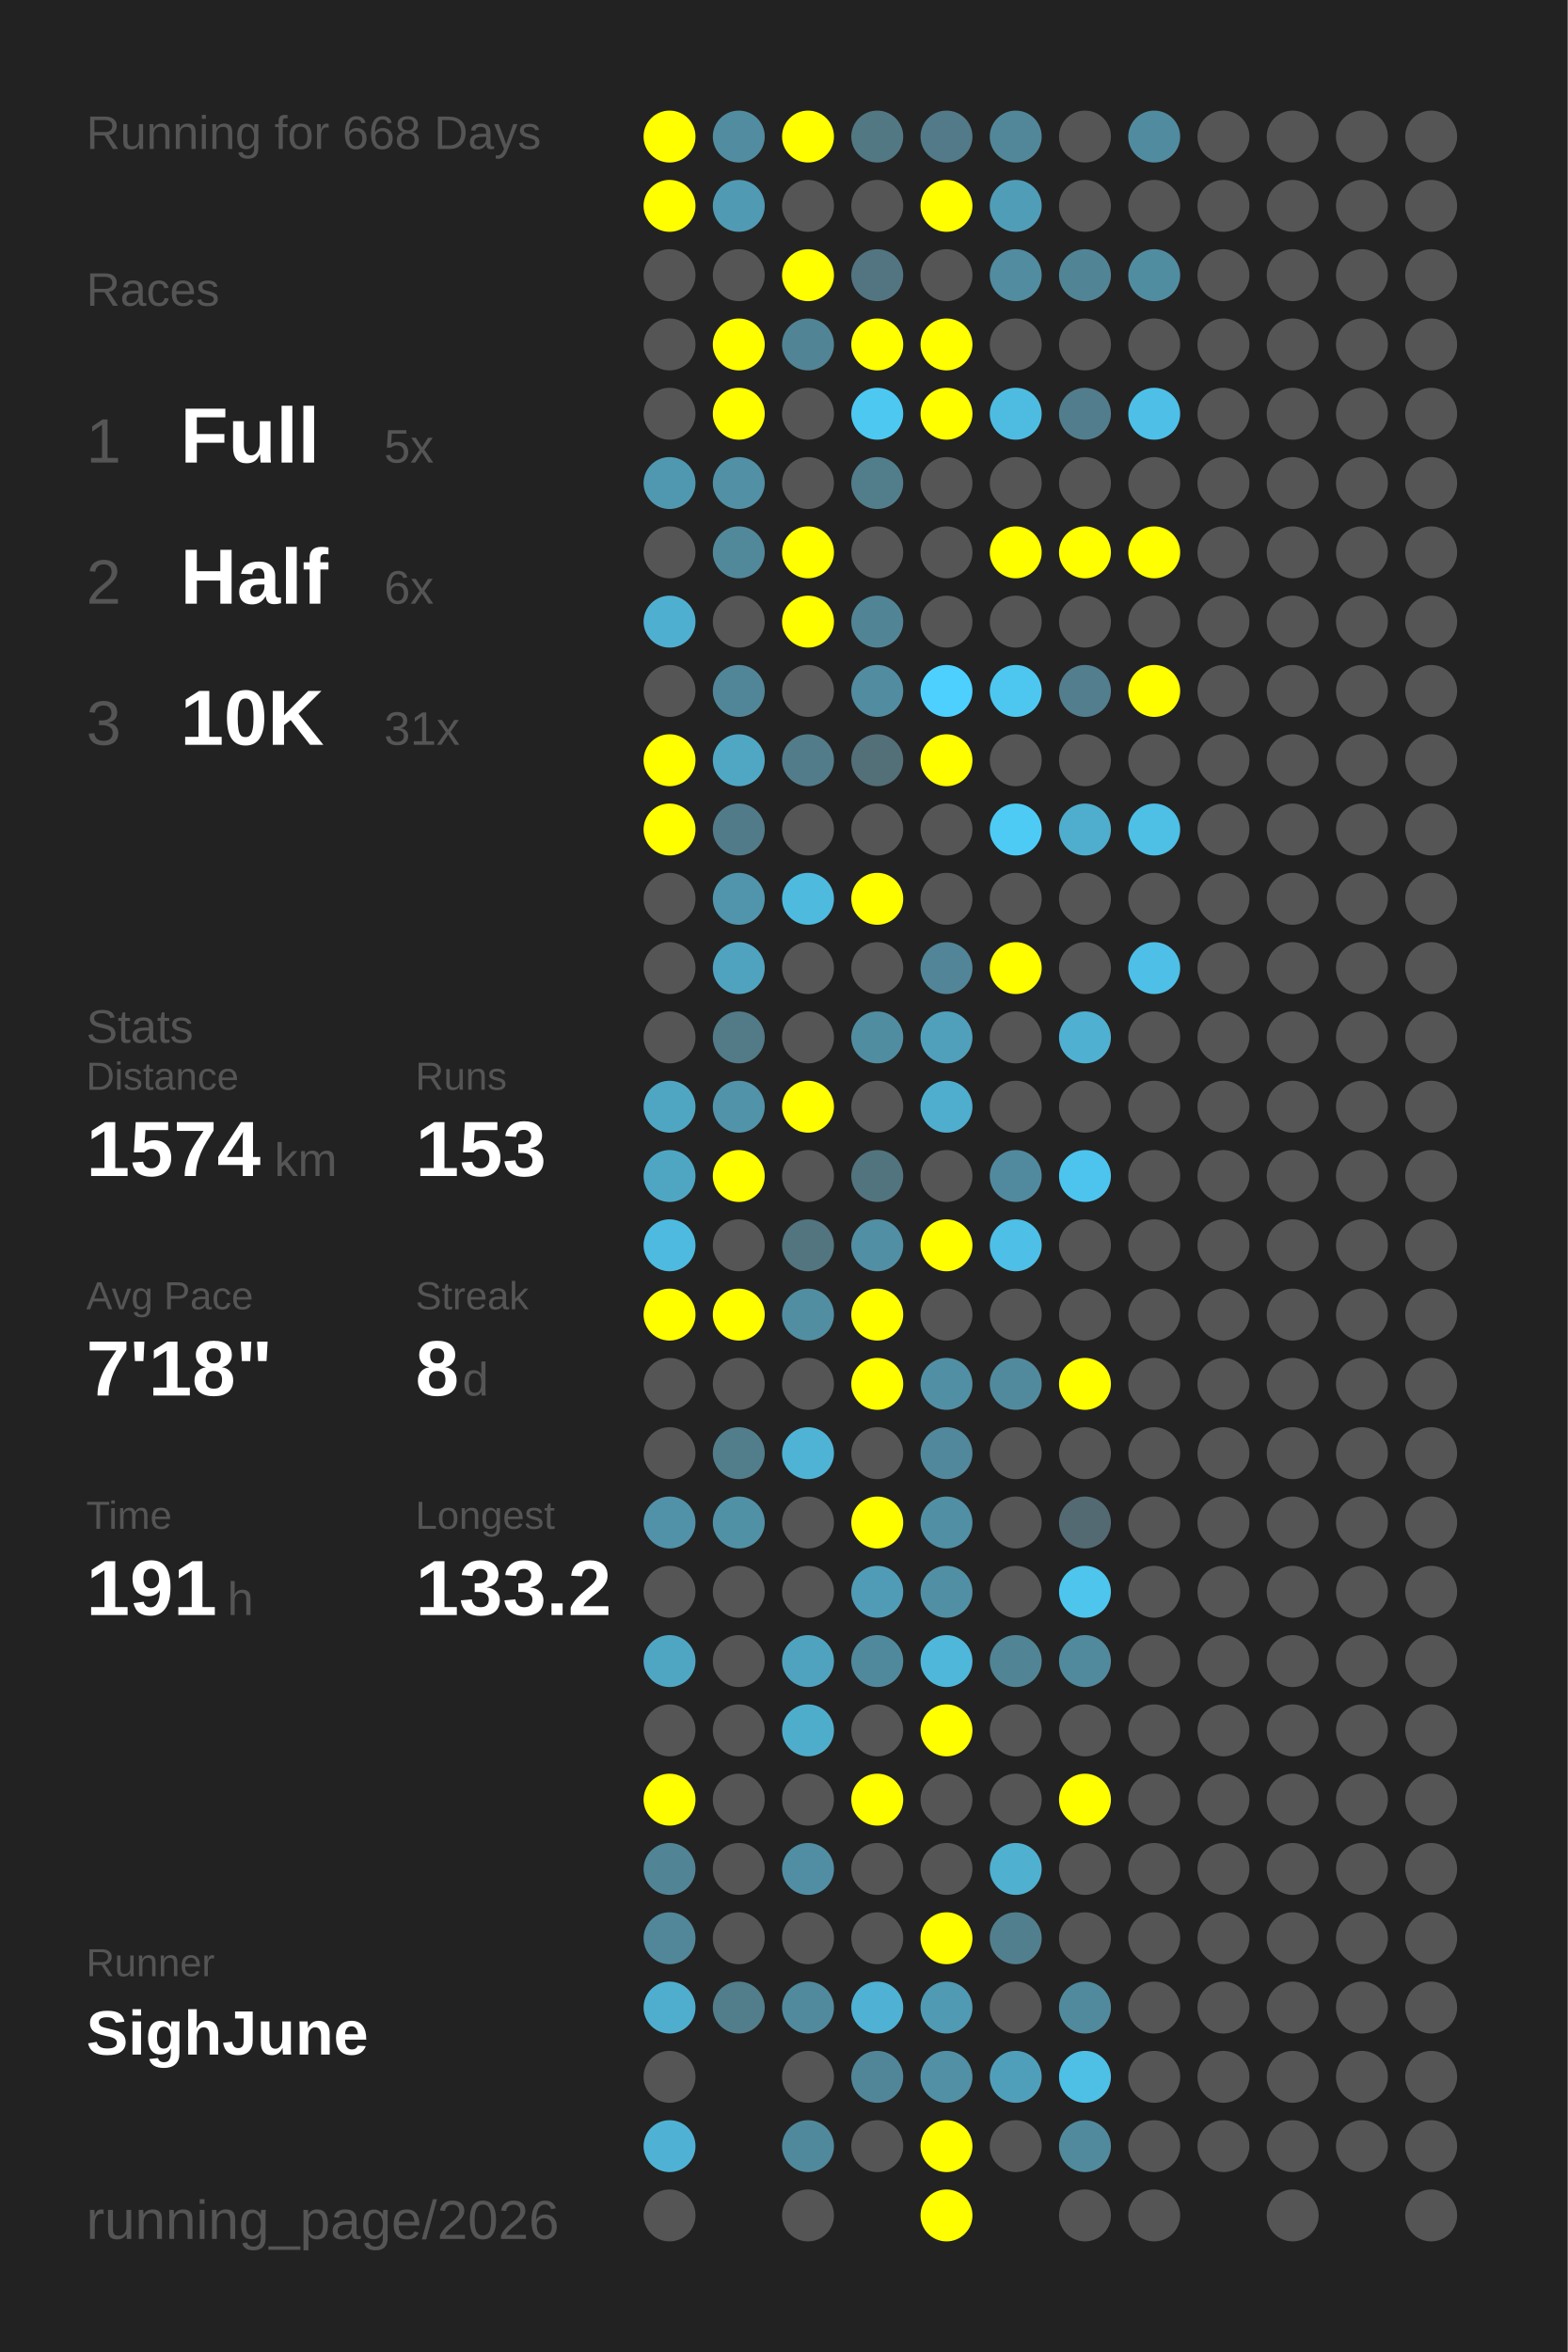
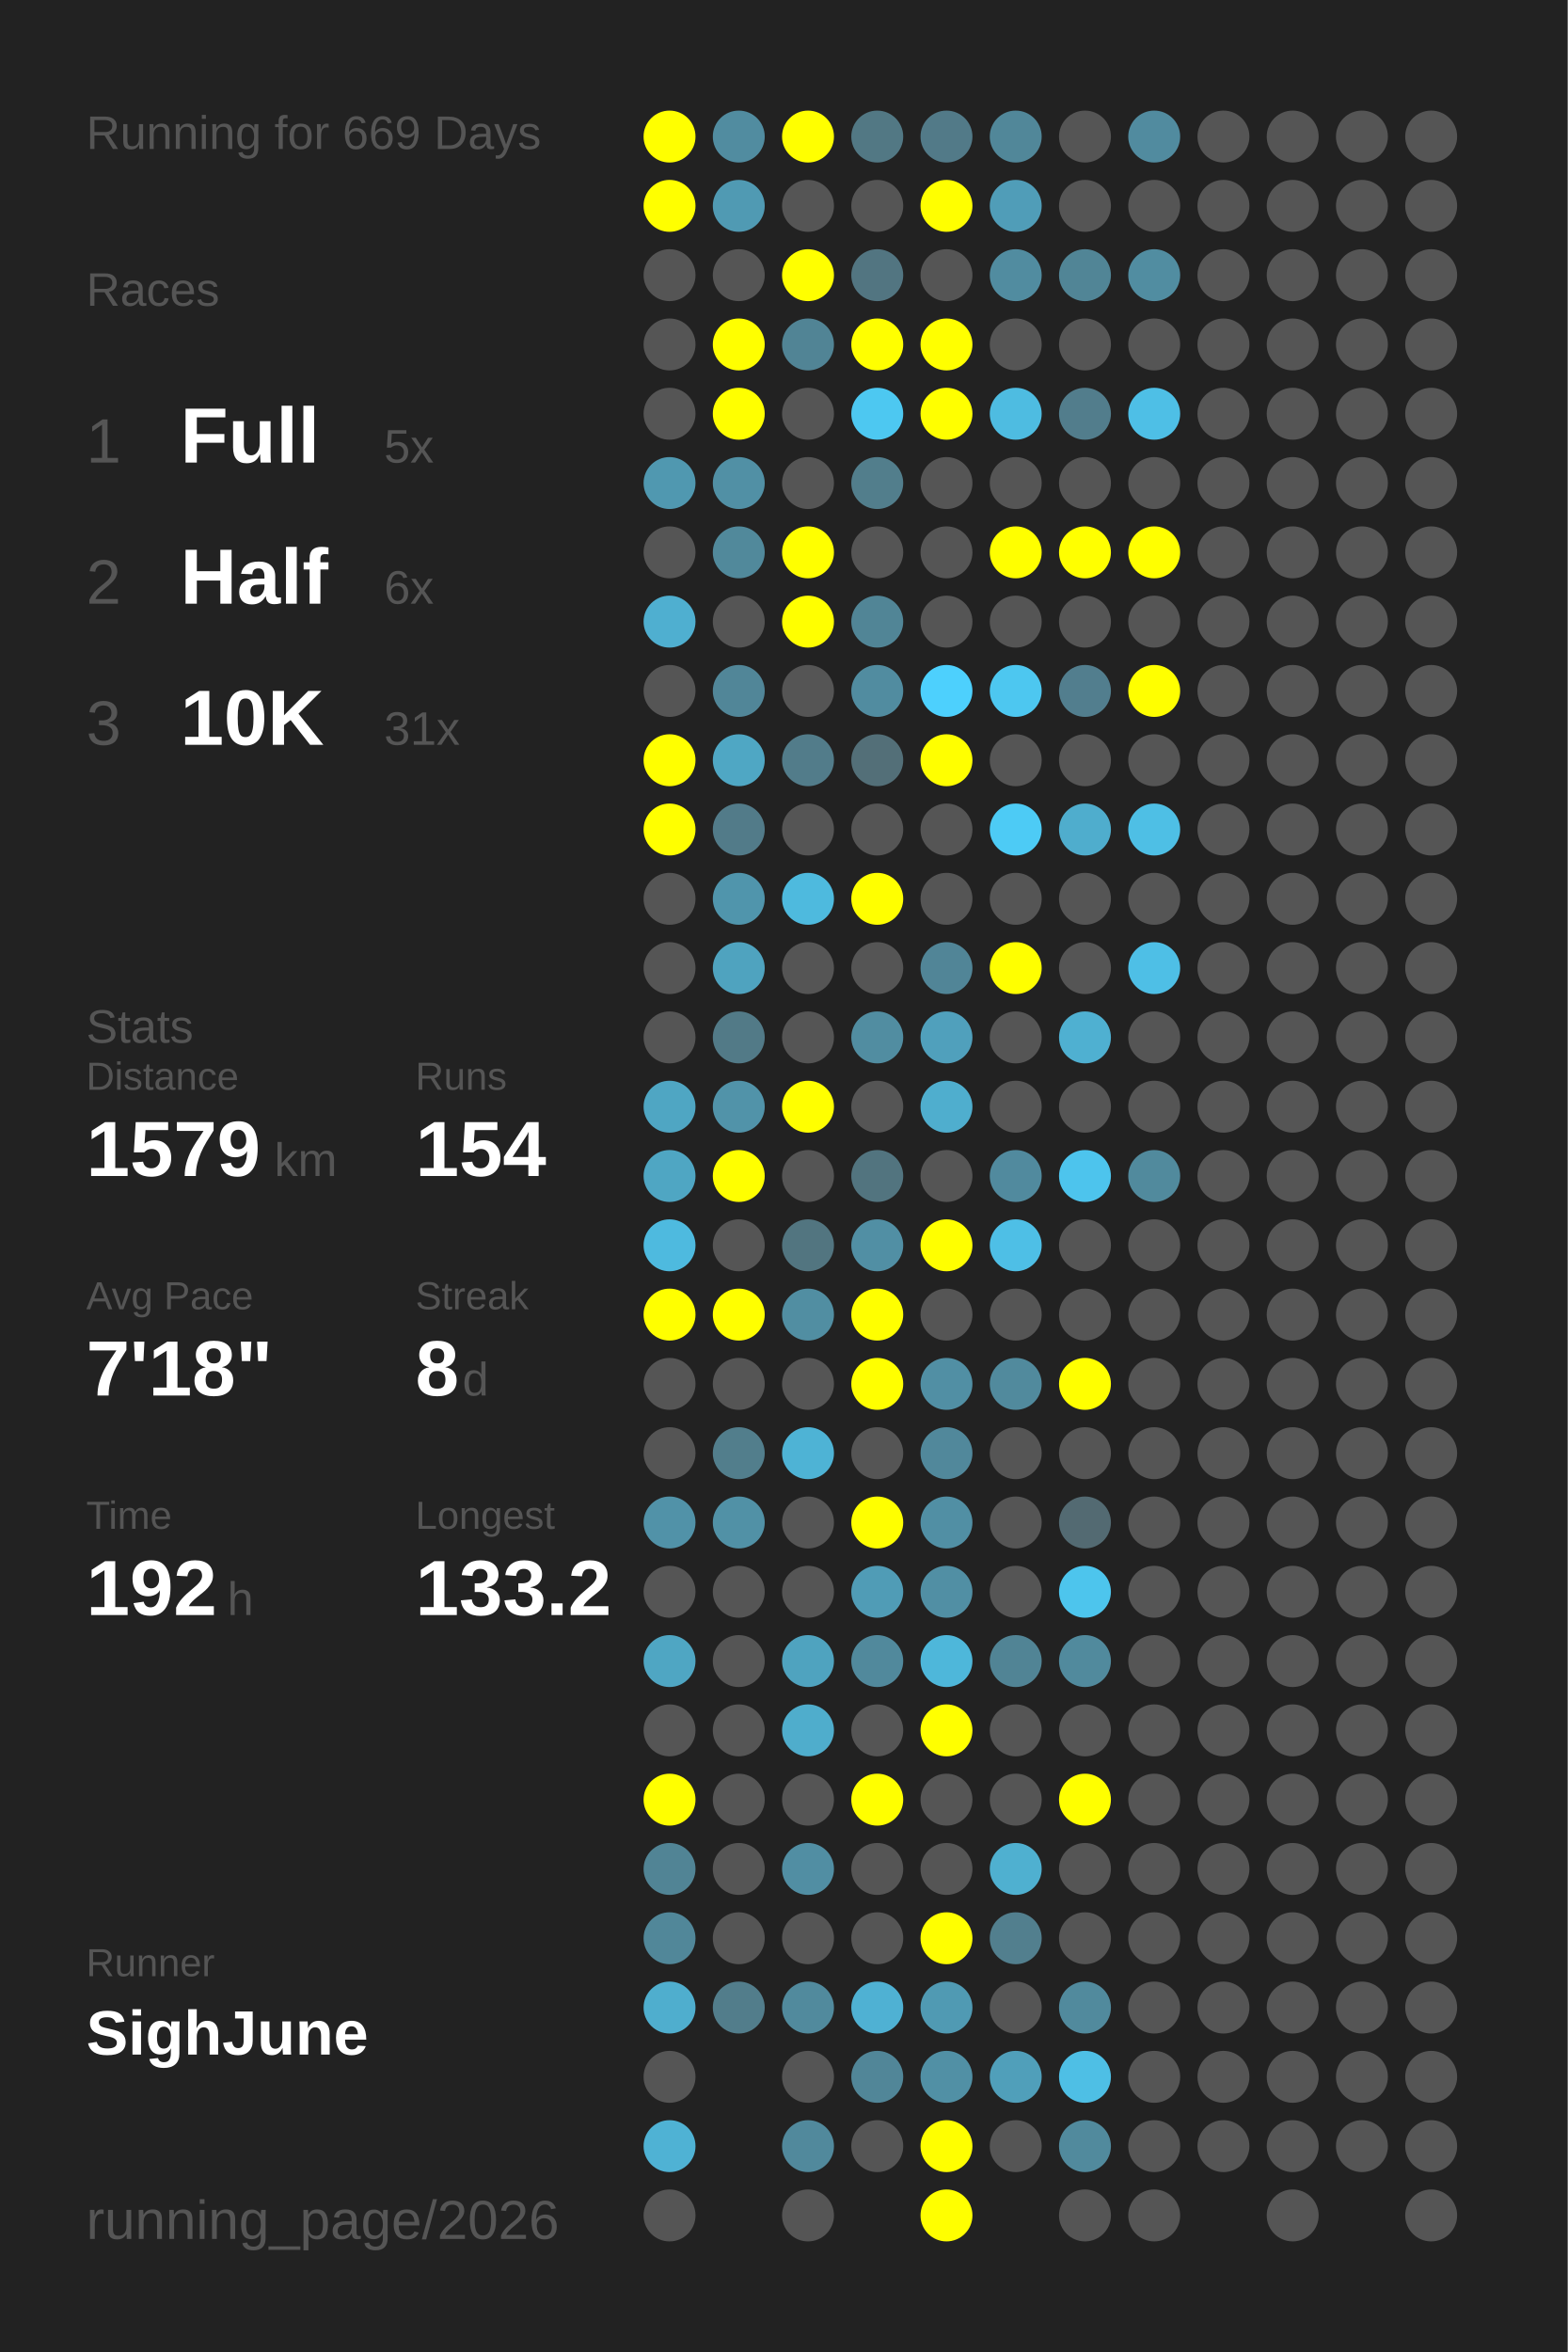
<svg xmlns="http://www.w3.org/2000/svg" baseProfile="full" height="300mm" version="1.1" viewBox="0,0,200,300" width="200mm">
  <defs />
  <rect fill="#222222" height="300" width="200" x="0" y="0" />
-   <text fill="#555555" style="font-size:6px; font-family:Arial;" x="11" y="19">Running for 668 Days</text>
+   <text fill="#555555" style="font-size:6px; font-family:Arial;" x="11" y="19">Running for 669 Days</text>
  <text fill="#555555" style="font-size:6px; font-family:Arial;" x="11" y="39">Races</text>
  <text fill="#555555" style="font-size:8px; font-family:Arial;" x="11" y="59">1</text>
  <text fill="#FFFFFF" style="font-size:10px; font-family:Arial; font-weight:bold;" x="23" y="59">Full</text>
  <text fill="#555555" style="font-size:6px; font-family:Arial;" x="49" y="59">5x</text>
  <text fill="#555555" style="font-size:8px; font-family:Arial;" x="11" y="77">2</text>
  <text fill="#FFFFFF" style="font-size:10px; font-family:Arial; font-weight:bold;" x="23" y="77">Half</text>
  <text fill="#555555" style="font-size:6px; font-family:Arial;" x="49" y="77">6x</text>
  <text fill="#555555" style="font-size:8px; font-family:Arial;" x="11" y="95">3</text>
  <text fill="#FFFFFF" style="font-size:10px; font-family:Arial; font-weight:bold;" x="23" y="95">10K</text>
  <text fill="#555555" style="font-size:6px; font-family:Arial;" x="49" y="95">31x</text>
  <text fill="#555555" style="font-size:6px; font-family:Arial;" x="11" y="133">Stats</text>
  <text fill="#555555" style="font-size:5px; font-family:Arial;" x="11" y="139">Distance</text>
-   <text fill="#FFFFFF" style="font-size:10px; font-family:Arial; font-weight:bold;" x="11" y="150">1574</text>
+   <text fill="#FFFFFF" style="font-size:10px; font-family:Arial; font-weight:bold;" x="11" y="150">1579</text>
  <text fill="#555555" style="font-size:6px; font-family:Arial;" x="35" y="150">km</text>
  <text fill="#555555" style="font-size:5px; font-family:Arial;" x="53" y="139">Runs</text>
-   <text fill="#FFFFFF" style="font-size:10px; font-family:Arial; font-weight:bold;" x="53" y="150">153</text>
+   <text fill="#FFFFFF" style="font-size:10px; font-family:Arial; font-weight:bold;" x="53" y="150">154</text>
  <text fill="#555555" style="font-size:5px; font-family:Arial;" x="11" y="167">Avg Pace</text>
  <text fill="#FFFFFF" style="font-size:10px; font-family:Arial; font-weight:bold;" x="11" y="178">7'18"</text>
  <text fill="#555555" style="font-size:5px; font-family:Arial;" x="53" y="167">Streak</text>
  <text fill="#FFFFFF" style="font-size:10px; font-family:Arial; font-weight:bold;" x="53" y="178">8</text>
  <text fill="#555555" style="font-size:6px; font-family:Arial;" x="59" y="178">d</text>
  <text fill="#555555" style="font-size:5px; font-family:Arial;" x="11" y="195">Time</text>
-   <text fill="#FFFFFF" style="font-size:10px; font-family:Arial; font-weight:bold;" x="11" y="206">191</text>
+   <text fill="#FFFFFF" style="font-size:10px; font-family:Arial; font-weight:bold;" x="11" y="206">192</text>
  <text fill="#555555" style="font-size:6px; font-family:Arial;" x="29" y="206">h</text>
  <text fill="#555555" style="font-size:5px; font-family:Arial;" x="53" y="195">Longest</text>
  <text fill="#FFFFFF" style="font-size:10px; font-family:Arial; font-weight:bold;" x="53" y="206">133.2</text>
  <text fill="#555555" style="font-size:5px; font-family:Arial;" x="11" y="252.065">Runner</text>
  <text fill="#FFFFFF" style="font-size:8px; font-family:Arial; font-weight:bold;" x="11" y="262.065">SighJune</text>
  <text fill="#555555" style="font-size:7px; font-family:Arial;" x="11" y="285.581">running_page/2026</text>
  <circle cx="85.417" cy="17.419" fill="#FFFF00" r="3.312" />
  <circle cx="85.417" cy="26.258" fill="#FFFF00" r="3.312" />
  <circle cx="85.417" cy="35.097" fill="#555555" r="3.312" />
  <circle cx="85.417" cy="43.935" fill="#555555" r="3.312" />
  <circle cx="85.417" cy="52.774" fill="#555555" r="3.312" />
  <circle cx="85.417" cy="61.613" fill="#5098b0" r="3.312" />
  <circle cx="85.417" cy="70.452" fill="#555555" r="3.312" />
  <circle cx="85.417" cy="79.29" fill="#4fafd0" r="3.312" />
  <circle cx="85.417" cy="88.129" fill="#555555" r="3.312" />
  <circle cx="85.417" cy="96.968" fill="#FFFF00" r="3.312" />
  <circle cx="85.417" cy="105.806" fill="#FFFF00" r="3.312" />
  <circle cx="85.417" cy="114.645" fill="#555555" r="3.312" />
  <circle cx="85.417" cy="123.484" fill="#555555" r="3.312" />
  <circle cx="85.417" cy="132.323" fill="#555555" r="3.312" />
  <circle cx="85.417" cy="141.161" fill="#4fa6c3" r="3.312" />
  <circle cx="85.417" cy="150" fill="#4fa6c3" r="3.312" />
  <circle cx="85.417" cy="158.839" fill="#4ebadf" r="3.312" />
  <circle cx="85.417" cy="167.677" fill="#FFFF00" r="3.312" />
  <circle cx="85.417" cy="176.516" fill="#555555" r="3.312" />
  <circle cx="85.417" cy="185.355" fill="#555555" r="3.312" />
  <circle cx="85.417" cy="194.194" fill="#5192a8" r="3.312" />
  <circle cx="85.417" cy="203.032" fill="#555555" r="3.312" />
  <circle cx="85.417" cy="211.871" fill="#4fa6c3" r="3.312" />
  <circle cx="85.417" cy="220.71" fill="#555555" r="3.312" />
  <circle cx="85.417" cy="229.548" fill="#FFFF00" r="3.312" />
  <circle cx="85.417" cy="238.387" fill="#518495" r="3.312" />
  <circle cx="85.417" cy="247.226" fill="#518799" r="3.312" />
  <circle cx="85.417" cy="256.065" fill="#4faece" r="3.312" />
  <circle cx="85.417" cy="264.903" fill="#555555" r="3.312" />
  <circle cx="85.417" cy="273.742" fill="#4fb2d4" r="3.312" />
  <circle cx="85.417" cy="282.581" fill="#555555" r="3.312" />
  <circle cx="94.25" cy="17.419" fill="#518ca0" r="3.312" />
  <circle cx="94.25" cy="26.258" fill="#509ab3" r="3.312" />
  <circle cx="94.25" cy="35.097" fill="#555555" r="3.312" />
  <circle cx="94.25" cy="43.935" fill="#FFFF00" r="3.312" />
  <circle cx="94.25" cy="52.774" fill="#FFFF00" r="3.312" />
  <circle cx="94.25" cy="61.613" fill="#5190a5" r="3.312" />
  <circle cx="94.25" cy="70.452" fill="#51899b" r="3.312" />
  <circle cx="94.25" cy="79.29" fill="#555555" r="3.312" />
  <circle cx="94.25" cy="88.129" fill="#518698" r="3.312" />
  <circle cx="94.25" cy="96.968" fill="#4fa7c4" r="3.312" />
  <circle cx="94.25" cy="105.806" fill="#527b89" r="3.312" />
  <circle cx="94.25" cy="114.645" fill="#5095ac" r="3.312" />
  <circle cx="94.25" cy="123.484" fill="#4fa3bf" r="3.312" />
  <circle cx="94.25" cy="132.323" fill="#527a87" r="3.312" />
  <circle cx="94.25" cy="141.161" fill="#5193a9" r="3.312" />
  <circle cx="94.25" cy="150" fill="#FFFF00" r="3.312" />
  <circle cx="94.25" cy="158.839" fill="#555555" r="3.312" />
  <circle cx="94.25" cy="167.677" fill="#FFFF00" r="3.312" />
  <circle cx="94.25" cy="176.516" fill="#555555" r="3.312" />
  <circle cx="94.25" cy="185.355" fill="#527e8c" r="3.312" />
  <circle cx="94.25" cy="194.194" fill="#5191a6" r="3.312" />
  <circle cx="94.25" cy="203.032" fill="#555555" r="3.312" />
  <circle cx="94.25" cy="211.871" fill="#555555" r="3.312" />
  <circle cx="94.25" cy="220.71" fill="#555555" r="3.312" />
  <circle cx="94.25" cy="229.548" fill="#555555" r="3.312" />
  <circle cx="94.25" cy="238.387" fill="#555555" r="3.312" />
  <circle cx="94.25" cy="247.226" fill="#555555" r="3.312" />
  <circle cx="94.25" cy="256.065" fill="#527d8b" r="3.312" />
  <circle cx="103.083" cy="17.419" fill="#FFFF00" r="3.312" />
  <circle cx="103.083" cy="26.258" fill="#555555" r="3.312" />
  <circle cx="103.083" cy="35.097" fill="#FFFF00" r="3.312" />
  <circle cx="103.083" cy="43.935" fill="#518495" r="3.312" />
  <circle cx="103.083" cy="52.774" fill="#555555" r="3.312" />
  <circle cx="103.083" cy="61.613" fill="#555555" r="3.312" />
  <circle cx="103.083" cy="70.452" fill="#FFFF00" r="3.312" />
  <circle cx="103.083" cy="79.29" fill="#FFFF00" r="3.312" />
  <circle cx="103.083" cy="88.129" fill="#555555" r="3.312" />
  <circle cx="103.083" cy="96.968" fill="#527c8a" r="3.312" />
  <circle cx="103.083" cy="105.806" fill="#555555" r="3.312" />
  <circle cx="103.083" cy="114.645" fill="#4ebade" r="3.312" />
  <circle cx="103.083" cy="123.484" fill="#555555" r="3.312" />
  <circle cx="103.083" cy="132.323" fill="#555555" r="3.312" />
  <circle cx="103.083" cy="141.161" fill="#FFFF00" r="3.312" />
  <circle cx="103.083" cy="150" fill="#555555" r="3.312" />
  <circle cx="103.083" cy="158.839" fill="#527580" r="3.312" />
  <circle cx="103.083" cy="167.677" fill="#518ea2" r="3.312" />
  <circle cx="103.083" cy="176.516" fill="#555555" r="3.312" />
  <circle cx="103.083" cy="185.355" fill="#4eb3d5" r="3.312" />
  <circle cx="103.083" cy="194.194" fill="#555555" r="3.312" />
  <circle cx="103.083" cy="203.032" fill="#555555" r="3.312" />
  <circle cx="103.083" cy="211.871" fill="#4fa3bf" r="3.312" />
  <circle cx="103.083" cy="220.71" fill="#4fadcc" r="3.312" />
  <circle cx="103.083" cy="229.548" fill="#555555" r="3.312" />
  <circle cx="103.083" cy="238.387" fill="#518ea3" r="3.312" />
  <circle cx="103.083" cy="247.226" fill="#555555" r="3.312" />
  <circle cx="103.083" cy="256.065" fill="#518a9d" r="3.312" />
  <circle cx="103.083" cy="264.903" fill="#555555" r="3.312" />
  <circle cx="103.083" cy="273.742" fill="#51899c" r="3.312" />
  <circle cx="103.083" cy="282.581" fill="#555555" r="3.312" />
  <circle cx="111.917" cy="17.419" fill="#527884" r="3.312" />
  <circle cx="111.917" cy="26.258" fill="#555555" r="3.312" />
  <circle cx="111.917" cy="35.097" fill="#527581" r="3.312" />
  <circle cx="111.917" cy="43.935" fill="#FFFF00" r="3.312" />
  <circle cx="111.917" cy="52.774" fill="#4dc8f1" r="3.312" />
  <circle cx="111.917" cy="61.613" fill="#527e8c" r="3.312" />
  <circle cx="111.917" cy="70.452" fill="#555555" r="3.312" />
  <circle cx="111.917" cy="79.29" fill="#518596" r="3.312" />
  <circle cx="111.917" cy="88.129" fill="#518ca0" r="3.312" />
  <circle cx="111.917" cy="96.968" fill="#536f78" r="3.312" />
  <circle cx="111.917" cy="105.806" fill="#555555" r="3.312" />
  <circle cx="111.917" cy="114.645" fill="#FFFF00" r="3.312" />
  <circle cx="111.917" cy="123.484" fill="#555555" r="3.312" />
  <circle cx="111.917" cy="132.323" fill="#518da1" r="3.312" />
  <circle cx="111.917" cy="141.161" fill="#555555" r="3.312" />
  <circle cx="111.917" cy="150" fill="#52747f" r="3.312" />
  <circle cx="111.917" cy="158.839" fill="#518fa4" r="3.312" />
  <circle cx="111.917" cy="167.677" fill="#FFFF00" r="3.312" />
  <circle cx="111.917" cy="176.516" fill="#FFFF00" r="3.312" />
  <circle cx="111.917" cy="185.355" fill="#555555" r="3.312" />
  <circle cx="111.917" cy="194.194" fill="#FFFF00" r="3.312" />
  <circle cx="111.917" cy="203.032" fill="#509cb6" r="3.312" />
  <circle cx="111.917" cy="211.871" fill="#51899c" r="3.312" />
  <circle cx="111.917" cy="220.71" fill="#555555" r="3.312" />
  <circle cx="111.917" cy="229.548" fill="#FFFF00" r="3.312" />
  <circle cx="111.917" cy="238.387" fill="#555555" r="3.312" />
  <circle cx="111.917" cy="247.226" fill="#555555" r="3.312" />
  <circle cx="111.917" cy="256.065" fill="#4fb1d3" r="3.312" />
  <circle cx="111.917" cy="264.903" fill="#518698" r="3.312" />
  <circle cx="111.917" cy="273.742" fill="#555555" r="3.312" />
  <circle cx="120.75" cy="17.419" fill="#527a88" r="3.312" />
  <circle cx="120.75" cy="26.258" fill="#FFFF00" r="3.312" />
  <circle cx="120.75" cy="35.097" fill="#555555" r="3.312" />
  <circle cx="120.75" cy="43.935" fill="#FFFF00" r="3.312" />
  <circle cx="120.75" cy="52.774" fill="#FFFF00" r="3.312" />
  <circle cx="120.75" cy="61.613" fill="#555555" r="3.312" />
  <circle cx="120.75" cy="70.452" fill="#555555" r="3.312" />
  <circle cx="120.75" cy="79.29" fill="#555555" r="3.312" />
  <circle cx="120.75" cy="88.129" fill="#4dd0fd" r="3.312" />
  <circle cx="120.75" cy="96.968" fill="#FFFF00" r="3.312" />
  <circle cx="120.75" cy="105.806" fill="#555555" r="3.312" />
  <circle cx="120.75" cy="114.645" fill="#555555" r="3.312" />
  <circle cx="120.75" cy="123.484" fill="#518597" r="3.312" />
  <circle cx="120.75" cy="132.323" fill="#50a0bc" r="3.312" />
  <circle cx="120.75" cy="141.161" fill="#4faece" r="3.312" />
  <circle cx="120.75" cy="150" fill="#555555" r="3.312" />
  <circle cx="120.75" cy="158.839" fill="#FFFF00" r="3.312" />
  <circle cx="120.75" cy="167.677" fill="#555555" r="3.312" />
  <circle cx="120.75" cy="176.516" fill="#518fa4" r="3.312" />
  <circle cx="120.75" cy="185.355" fill="#51889b" r="3.312" />
  <circle cx="120.75" cy="194.194" fill="#518fa4" r="3.312" />
  <circle cx="120.75" cy="203.032" fill="#518fa4" r="3.312" />
  <circle cx="120.75" cy="211.871" fill="#4eb7da" r="3.312" />
  <circle cx="120.75" cy="220.71" fill="#FFFF00" r="3.312" />
  <circle cx="120.75" cy="229.548" fill="#555555" r="3.312" />
  <circle cx="120.75" cy="238.387" fill="#555555" r="3.312" />
  <circle cx="120.75" cy="247.226" fill="#FFFF00" r="3.312" />
  <circle cx="120.75" cy="256.065" fill="#509ab3" r="3.312" />
  <circle cx="120.75" cy="264.903" fill="#5190a5" r="3.312" />
  <circle cx="120.75" cy="273.742" fill="#FFFF00" r="3.312" />
  <circle cx="120.75" cy="282.581" fill="#FFFF00" r="3.312" />
  <circle cx="129.583" cy="17.419" fill="#518799" r="3.312" />
  <circle cx="129.583" cy="26.258" fill="#509db8" r="3.312" />
  <circle cx="129.583" cy="35.097" fill="#518ca0" r="3.312" />
  <circle cx="129.583" cy="43.935" fill="#555555" r="3.312" />
  <circle cx="129.583" cy="52.774" fill="#4ebce1" r="3.312" />
  <circle cx="129.583" cy="61.613" fill="#555555" r="3.312" />
  <circle cx="129.583" cy="70.452" fill="#FFFF00" r="3.312" />
  <circle cx="129.583" cy="79.29" fill="#555555" r="3.312" />
  <circle cx="129.583" cy="88.129" fill="#4dc7f0" r="3.312" />
  <circle cx="129.583" cy="96.968" fill="#555555" r="3.312" />
  <circle cx="129.583" cy="105.806" fill="#4dcbf5" r="3.312" />
  <circle cx="129.583" cy="114.645" fill="#555555" r="3.312" />
  <circle cx="129.583" cy="123.484" fill="#FFFF00" r="3.312" />
  <circle cx="129.583" cy="132.323" fill="#555555" r="3.312" />
  <circle cx="129.583" cy="141.161" fill="#555555" r="3.312" />
  <circle cx="129.583" cy="150" fill="#518a9e" r="3.312" />
  <circle cx="129.583" cy="158.839" fill="#4ebfe6" r="3.312" />
  <circle cx="129.583" cy="167.677" fill="#555555" r="3.312" />
  <circle cx="129.583" cy="176.516" fill="#518a9d" r="3.312" />
  <circle cx="129.583" cy="185.355" fill="#555555" r="3.312" />
  <circle cx="129.583" cy="194.194" fill="#555555" r="3.312" />
  <circle cx="129.583" cy="203.032" fill="#555555" r="3.312" />
  <circle cx="129.583" cy="211.871" fill="#518495" r="3.312" />
  <circle cx="129.583" cy="220.71" fill="#555555" r="3.312" />
  <circle cx="129.583" cy="229.548" fill="#555555" r="3.312" />
  <circle cx="129.583" cy="238.387" fill="#4fb0d0" r="3.312" />
  <circle cx="129.583" cy="247.226" fill="#527f8e" r="3.312" />
  <circle cx="129.583" cy="256.065" fill="#555555" r="3.312" />
  <circle cx="129.583" cy="264.903" fill="#509fba" r="3.312" />
  <circle cx="129.583" cy="273.742" fill="#555555" r="3.312" />
  <circle cx="138.417" cy="17.419" fill="#555555" r="3.312" />
  <circle cx="138.417" cy="26.258" fill="#555555" r="3.312" />
  <circle cx="138.417" cy="35.097" fill="#518596" r="3.312" />
  <circle cx="138.417" cy="43.935" fill="#555555" r="3.312" />
  <circle cx="138.417" cy="52.774" fill="#527d8c" r="3.312" />
  <circle cx="138.417" cy="61.613" fill="#555555" r="3.312" />
  <circle cx="138.417" cy="70.452" fill="#FFFF00" r="3.312" />
  <circle cx="138.417" cy="79.29" fill="#555555" r="3.312" />
  <circle cx="138.417" cy="88.129" fill="#527e8e" r="3.312" />
  <circle cx="138.417" cy="96.968" fill="#555555" r="3.312" />
  <circle cx="138.417" cy="105.806" fill="#4fadcd" r="3.312" />
  <circle cx="138.417" cy="114.645" fill="#555555" r="3.312" />
  <circle cx="138.417" cy="123.484" fill="#555555" r="3.312" />
  <circle cx="138.417" cy="132.323" fill="#4fb0d1" r="3.312" />
  <circle cx="138.417" cy="141.161" fill="#555555" r="3.312" />
  <circle cx="138.417" cy="150" fill="#4dc4ed" r="3.312" />
  <circle cx="138.417" cy="158.839" fill="#555555" r="3.312" />
  <circle cx="138.417" cy="167.677" fill="#555555" r="3.312" />
  <circle cx="138.417" cy="176.516" fill="#FFFF00" r="3.312" />
  <circle cx="138.417" cy="185.355" fill="#555555" r="3.312" />
  <circle cx="138.417" cy="194.194" fill="#536a72" r="3.312" />
  <circle cx="138.417" cy="203.032" fill="#4dc5ed" r="3.312" />
  <circle cx="138.417" cy="211.871" fill="#518a9d" r="3.312" />
  <circle cx="138.417" cy="220.71" fill="#555555" r="3.312" />
  <circle cx="138.417" cy="229.548" fill="#FFFF00" r="3.312" />
  <circle cx="138.417" cy="238.387" fill="#555555" r="3.312" />
  <circle cx="138.417" cy="247.226" fill="#555555" r="3.312" />
  <circle cx="138.417" cy="256.065" fill="#518a9d" r="3.312" />
  <circle cx="138.417" cy="264.903" fill="#4ebfe5" r="3.312" />
  <circle cx="138.417" cy="273.742" fill="#518a9d" r="3.312" />
  <circle cx="138.417" cy="282.581" fill="#555555" r="3.312" />
  <circle cx="147.25" cy="17.419" fill="#518b9f" r="3.312" />
  <circle cx="147.25" cy="26.258" fill="#555555" r="3.312" />
  <circle cx="147.25" cy="35.097" fill="#518da1" r="3.312" />
  <circle cx="147.25" cy="43.935" fill="#555555" r="3.312" />
  <circle cx="147.25" cy="52.774" fill="#4ebfe6" r="3.312" />
  <circle cx="147.25" cy="61.613" fill="#555555" r="3.312" />
  <circle cx="147.25" cy="70.452" fill="#FFFF00" r="3.312" />
  <circle cx="147.25" cy="79.29" fill="#555555" r="3.312" />
  <circle cx="147.25" cy="88.129" fill="#FFFF00" r="3.312" />
  <circle cx="147.25" cy="96.968" fill="#555555" r="3.312" />
  <circle cx="147.25" cy="105.806" fill="#4ebfe5" r="3.312" />
  <circle cx="147.25" cy="114.645" fill="#555555" r="3.312" />
  <circle cx="147.25" cy="123.484" fill="#4ebfe6" r="3.312" />
  <circle cx="147.25" cy="132.323" fill="#555555" r="3.312" />
  <circle cx="147.25" cy="141.161" fill="#555555" r="3.312" />
-   <circle cx="147.25" cy="150" fill="#555555" r="3.312" />
+   <circle cx="147.25" cy="150" fill="#518a9d" r="3.312" />
  <circle cx="147.25" cy="158.839" fill="#555555" r="3.312" />
  <circle cx="147.25" cy="167.677" fill="#555555" r="3.312" />
  <circle cx="147.25" cy="176.516" fill="#555555" r="3.312" />
  <circle cx="147.25" cy="185.355" fill="#555555" r="3.312" />
  <circle cx="147.25" cy="194.194" fill="#555555" r="3.312" />
  <circle cx="147.25" cy="203.032" fill="#555555" r="3.312" />
  <circle cx="147.25" cy="211.871" fill="#555555" r="3.312" />
  <circle cx="147.25" cy="220.71" fill="#555555" r="3.312" />
  <circle cx="147.25" cy="229.548" fill="#555555" r="3.312" />
  <circle cx="147.25" cy="238.387" fill="#555555" r="3.312" />
  <circle cx="147.25" cy="247.226" fill="#555555" r="3.312" />
  <circle cx="147.25" cy="256.065" fill="#555555" r="3.312" />
  <circle cx="147.25" cy="264.903" fill="#555555" r="3.312" />
  <circle cx="147.25" cy="273.742" fill="#555555" r="3.312" />
  <circle cx="147.25" cy="282.581" fill="#555555" r="3.312" />
  <circle cx="156.083" cy="17.419" fill="#555555" r="3.312" />
  <circle cx="156.083" cy="26.258" fill="#555555" r="3.312" />
  <circle cx="156.083" cy="35.097" fill="#555555" r="3.312" />
  <circle cx="156.083" cy="43.935" fill="#555555" r="3.312" />
  <circle cx="156.083" cy="52.774" fill="#555555" r="3.312" />
  <circle cx="156.083" cy="61.613" fill="#555555" r="3.312" />
  <circle cx="156.083" cy="70.452" fill="#555555" r="3.312" />
  <circle cx="156.083" cy="79.29" fill="#555555" r="3.312" />
  <circle cx="156.083" cy="88.129" fill="#555555" r="3.312" />
  <circle cx="156.083" cy="96.968" fill="#555555" r="3.312" />
  <circle cx="156.083" cy="105.806" fill="#555555" r="3.312" />
  <circle cx="156.083" cy="114.645" fill="#555555" r="3.312" />
  <circle cx="156.083" cy="123.484" fill="#555555" r="3.312" />
  <circle cx="156.083" cy="132.323" fill="#555555" r="3.312" />
  <circle cx="156.083" cy="141.161" fill="#555555" r="3.312" />
  <circle cx="156.083" cy="150" fill="#555555" r="3.312" />
  <circle cx="156.083" cy="158.839" fill="#555555" r="3.312" />
  <circle cx="156.083" cy="167.677" fill="#555555" r="3.312" />
  <circle cx="156.083" cy="176.516" fill="#555555" r="3.312" />
  <circle cx="156.083" cy="185.355" fill="#555555" r="3.312" />
  <circle cx="156.083" cy="194.194" fill="#555555" r="3.312" />
  <circle cx="156.083" cy="203.032" fill="#555555" r="3.312" />
  <circle cx="156.083" cy="211.871" fill="#555555" r="3.312" />
  <circle cx="156.083" cy="220.71" fill="#555555" r="3.312" />
  <circle cx="156.083" cy="229.548" fill="#555555" r="3.312" />
  <circle cx="156.083" cy="238.387" fill="#555555" r="3.312" />
  <circle cx="156.083" cy="247.226" fill="#555555" r="3.312" />
  <circle cx="156.083" cy="256.065" fill="#555555" r="3.312" />
  <circle cx="156.083" cy="264.903" fill="#555555" r="3.312" />
  <circle cx="156.083" cy="273.742" fill="#555555" r="3.312" />
  <circle cx="164.917" cy="17.419" fill="#555555" r="3.312" />
  <circle cx="164.917" cy="26.258" fill="#555555" r="3.312" />
  <circle cx="164.917" cy="35.097" fill="#555555" r="3.312" />
  <circle cx="164.917" cy="43.935" fill="#555555" r="3.312" />
  <circle cx="164.917" cy="52.774" fill="#555555" r="3.312" />
  <circle cx="164.917" cy="61.613" fill="#555555" r="3.312" />
  <circle cx="164.917" cy="70.452" fill="#555555" r="3.312" />
  <circle cx="164.917" cy="79.29" fill="#555555" r="3.312" />
  <circle cx="164.917" cy="88.129" fill="#555555" r="3.312" />
  <circle cx="164.917" cy="96.968" fill="#555555" r="3.312" />
  <circle cx="164.917" cy="105.806" fill="#555555" r="3.312" />
  <circle cx="164.917" cy="114.645" fill="#555555" r="3.312" />
  <circle cx="164.917" cy="123.484" fill="#555555" r="3.312" />
  <circle cx="164.917" cy="132.323" fill="#555555" r="3.312" />
  <circle cx="164.917" cy="141.161" fill="#555555" r="3.312" />
  <circle cx="164.917" cy="150" fill="#555555" r="3.312" />
  <circle cx="164.917" cy="158.839" fill="#555555" r="3.312" />
  <circle cx="164.917" cy="167.677" fill="#555555" r="3.312" />
  <circle cx="164.917" cy="176.516" fill="#555555" r="3.312" />
  <circle cx="164.917" cy="185.355" fill="#555555" r="3.312" />
  <circle cx="164.917" cy="194.194" fill="#555555" r="3.312" />
  <circle cx="164.917" cy="203.032" fill="#555555" r="3.312" />
  <circle cx="164.917" cy="211.871" fill="#555555" r="3.312" />
  <circle cx="164.917" cy="220.71" fill="#555555" r="3.312" />
  <circle cx="164.917" cy="229.548" fill="#555555" r="3.312" />
  <circle cx="164.917" cy="238.387" fill="#555555" r="3.312" />
  <circle cx="164.917" cy="247.226" fill="#555555" r="3.312" />
  <circle cx="164.917" cy="256.065" fill="#555555" r="3.312" />
  <circle cx="164.917" cy="264.903" fill="#555555" r="3.312" />
  <circle cx="164.917" cy="273.742" fill="#555555" r="3.312" />
  <circle cx="164.917" cy="282.581" fill="#555555" r="3.312" />
  <circle cx="173.75" cy="17.419" fill="#555555" r="3.312" />
  <circle cx="173.75" cy="26.258" fill="#555555" r="3.312" />
  <circle cx="173.75" cy="35.097" fill="#555555" r="3.312" />
  <circle cx="173.75" cy="43.935" fill="#555555" r="3.312" />
  <circle cx="173.75" cy="52.774" fill="#555555" r="3.312" />
  <circle cx="173.75" cy="61.613" fill="#555555" r="3.312" />
  <circle cx="173.75" cy="70.452" fill="#555555" r="3.312" />
  <circle cx="173.75" cy="79.29" fill="#555555" r="3.312" />
  <circle cx="173.75" cy="88.129" fill="#555555" r="3.312" />
  <circle cx="173.75" cy="96.968" fill="#555555" r="3.312" />
  <circle cx="173.75" cy="105.806" fill="#555555" r="3.312" />
  <circle cx="173.75" cy="114.645" fill="#555555" r="3.312" />
  <circle cx="173.75" cy="123.484" fill="#555555" r="3.312" />
  <circle cx="173.75" cy="132.323" fill="#555555" r="3.312" />
  <circle cx="173.75" cy="141.161" fill="#555555" r="3.312" />
  <circle cx="173.75" cy="150" fill="#555555" r="3.312" />
  <circle cx="173.75" cy="158.839" fill="#555555" r="3.312" />
  <circle cx="173.75" cy="167.677" fill="#555555" r="3.312" />
  <circle cx="173.75" cy="176.516" fill="#555555" r="3.312" />
  <circle cx="173.75" cy="185.355" fill="#555555" r="3.312" />
  <circle cx="173.75" cy="194.194" fill="#555555" r="3.312" />
  <circle cx="173.75" cy="203.032" fill="#555555" r="3.312" />
  <circle cx="173.75" cy="211.871" fill="#555555" r="3.312" />
  <circle cx="173.75" cy="220.71" fill="#555555" r="3.312" />
  <circle cx="173.75" cy="229.548" fill="#555555" r="3.312" />
  <circle cx="173.75" cy="238.387" fill="#555555" r="3.312" />
  <circle cx="173.75" cy="247.226" fill="#555555" r="3.312" />
  <circle cx="173.75" cy="256.065" fill="#555555" r="3.312" />
  <circle cx="173.75" cy="264.903" fill="#555555" r="3.312" />
  <circle cx="173.75" cy="273.742" fill="#555555" r="3.312" />
  <circle cx="182.583" cy="17.419" fill="#555555" r="3.312" />
  <circle cx="182.583" cy="26.258" fill="#555555" r="3.312" />
  <circle cx="182.583" cy="35.097" fill="#555555" r="3.312" />
  <circle cx="182.583" cy="43.935" fill="#555555" r="3.312" />
  <circle cx="182.583" cy="52.774" fill="#555555" r="3.312" />
  <circle cx="182.583" cy="61.613" fill="#555555" r="3.312" />
  <circle cx="182.583" cy="70.452" fill="#555555" r="3.312" />
  <circle cx="182.583" cy="79.29" fill="#555555" r="3.312" />
  <circle cx="182.583" cy="88.129" fill="#555555" r="3.312" />
  <circle cx="182.583" cy="96.968" fill="#555555" r="3.312" />
  <circle cx="182.583" cy="105.806" fill="#555555" r="3.312" />
  <circle cx="182.583" cy="114.645" fill="#555555" r="3.312" />
  <circle cx="182.583" cy="123.484" fill="#555555" r="3.312" />
  <circle cx="182.583" cy="132.323" fill="#555555" r="3.312" />
  <circle cx="182.583" cy="141.161" fill="#555555" r="3.312" />
  <circle cx="182.583" cy="150" fill="#555555" r="3.312" />
  <circle cx="182.583" cy="158.839" fill="#555555" r="3.312" />
  <circle cx="182.583" cy="167.677" fill="#555555" r="3.312" />
  <circle cx="182.583" cy="176.516" fill="#555555" r="3.312" />
  <circle cx="182.583" cy="185.355" fill="#555555" r="3.312" />
  <circle cx="182.583" cy="194.194" fill="#555555" r="3.312" />
  <circle cx="182.583" cy="203.032" fill="#555555" r="3.312" />
  <circle cx="182.583" cy="211.871" fill="#555555" r="3.312" />
  <circle cx="182.583" cy="220.71" fill="#555555" r="3.312" />
  <circle cx="182.583" cy="229.548" fill="#555555" r="3.312" />
  <circle cx="182.583" cy="238.387" fill="#555555" r="3.312" />
  <circle cx="182.583" cy="247.226" fill="#555555" r="3.312" />
  <circle cx="182.583" cy="256.065" fill="#555555" r="3.312" />
  <circle cx="182.583" cy="264.903" fill="#555555" r="3.312" />
  <circle cx="182.583" cy="273.742" fill="#555555" r="3.312" />
  <circle cx="182.583" cy="282.581" fill="#555555" r="3.312" />
</svg>
